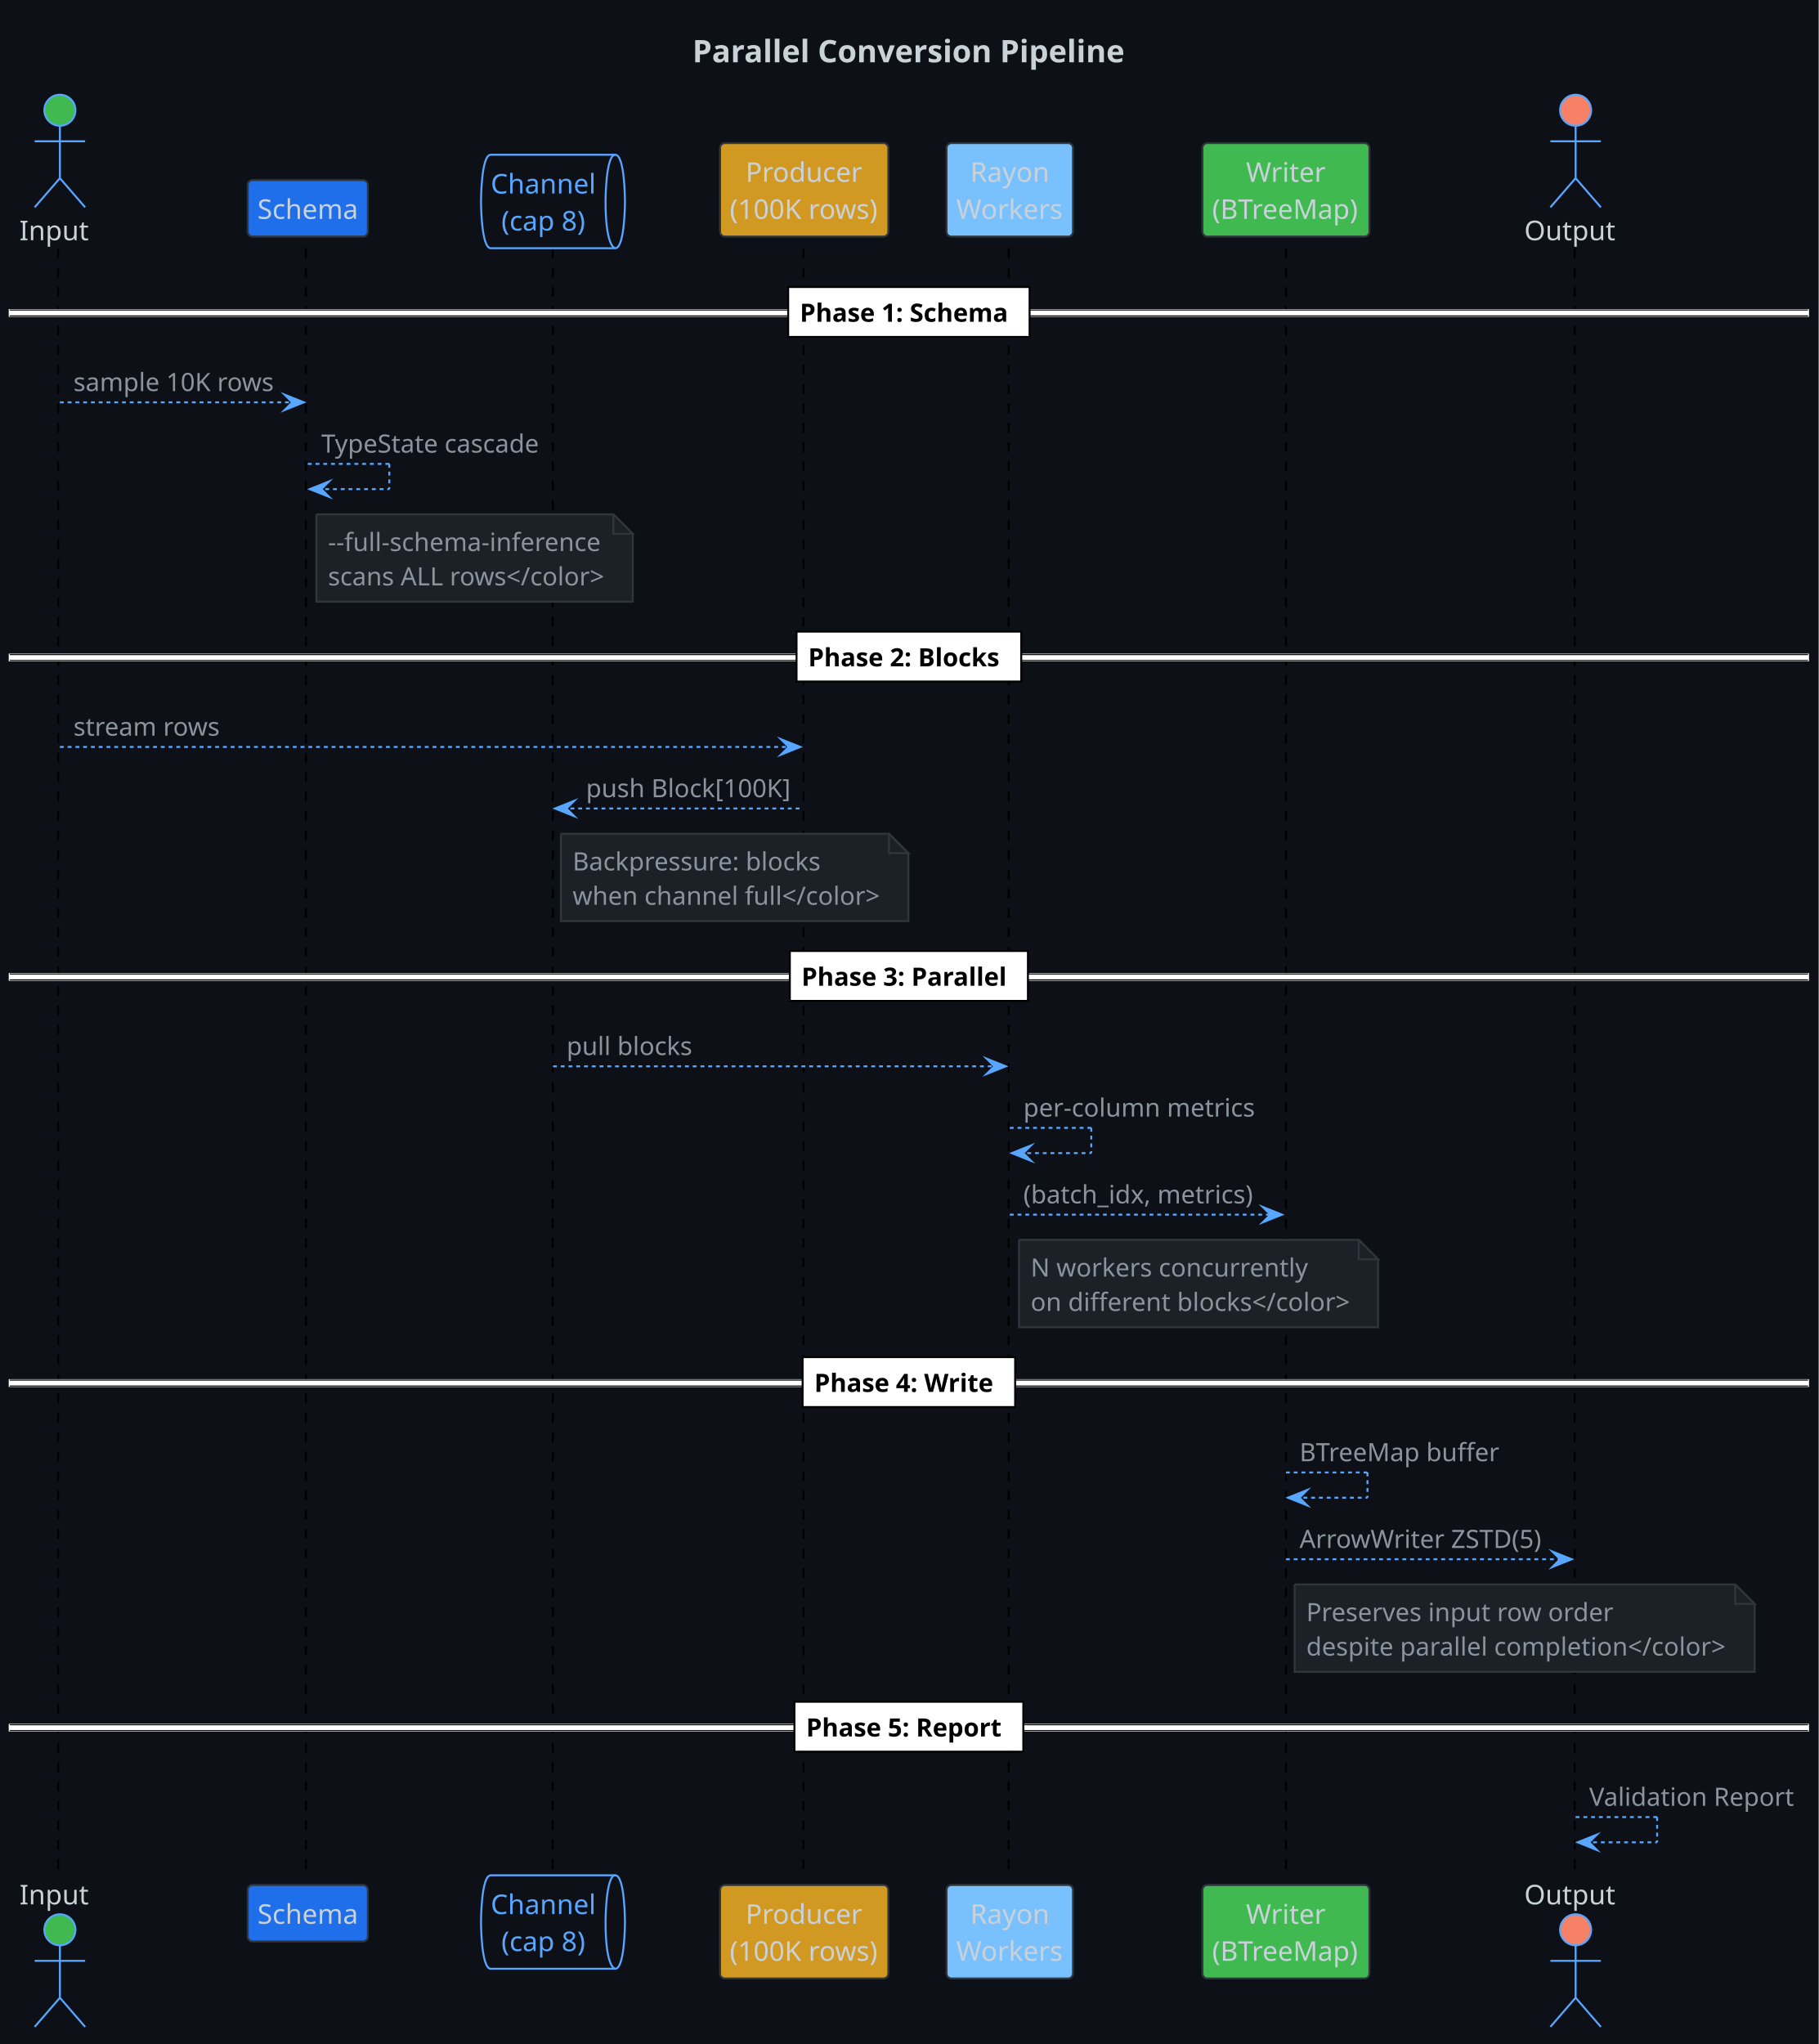
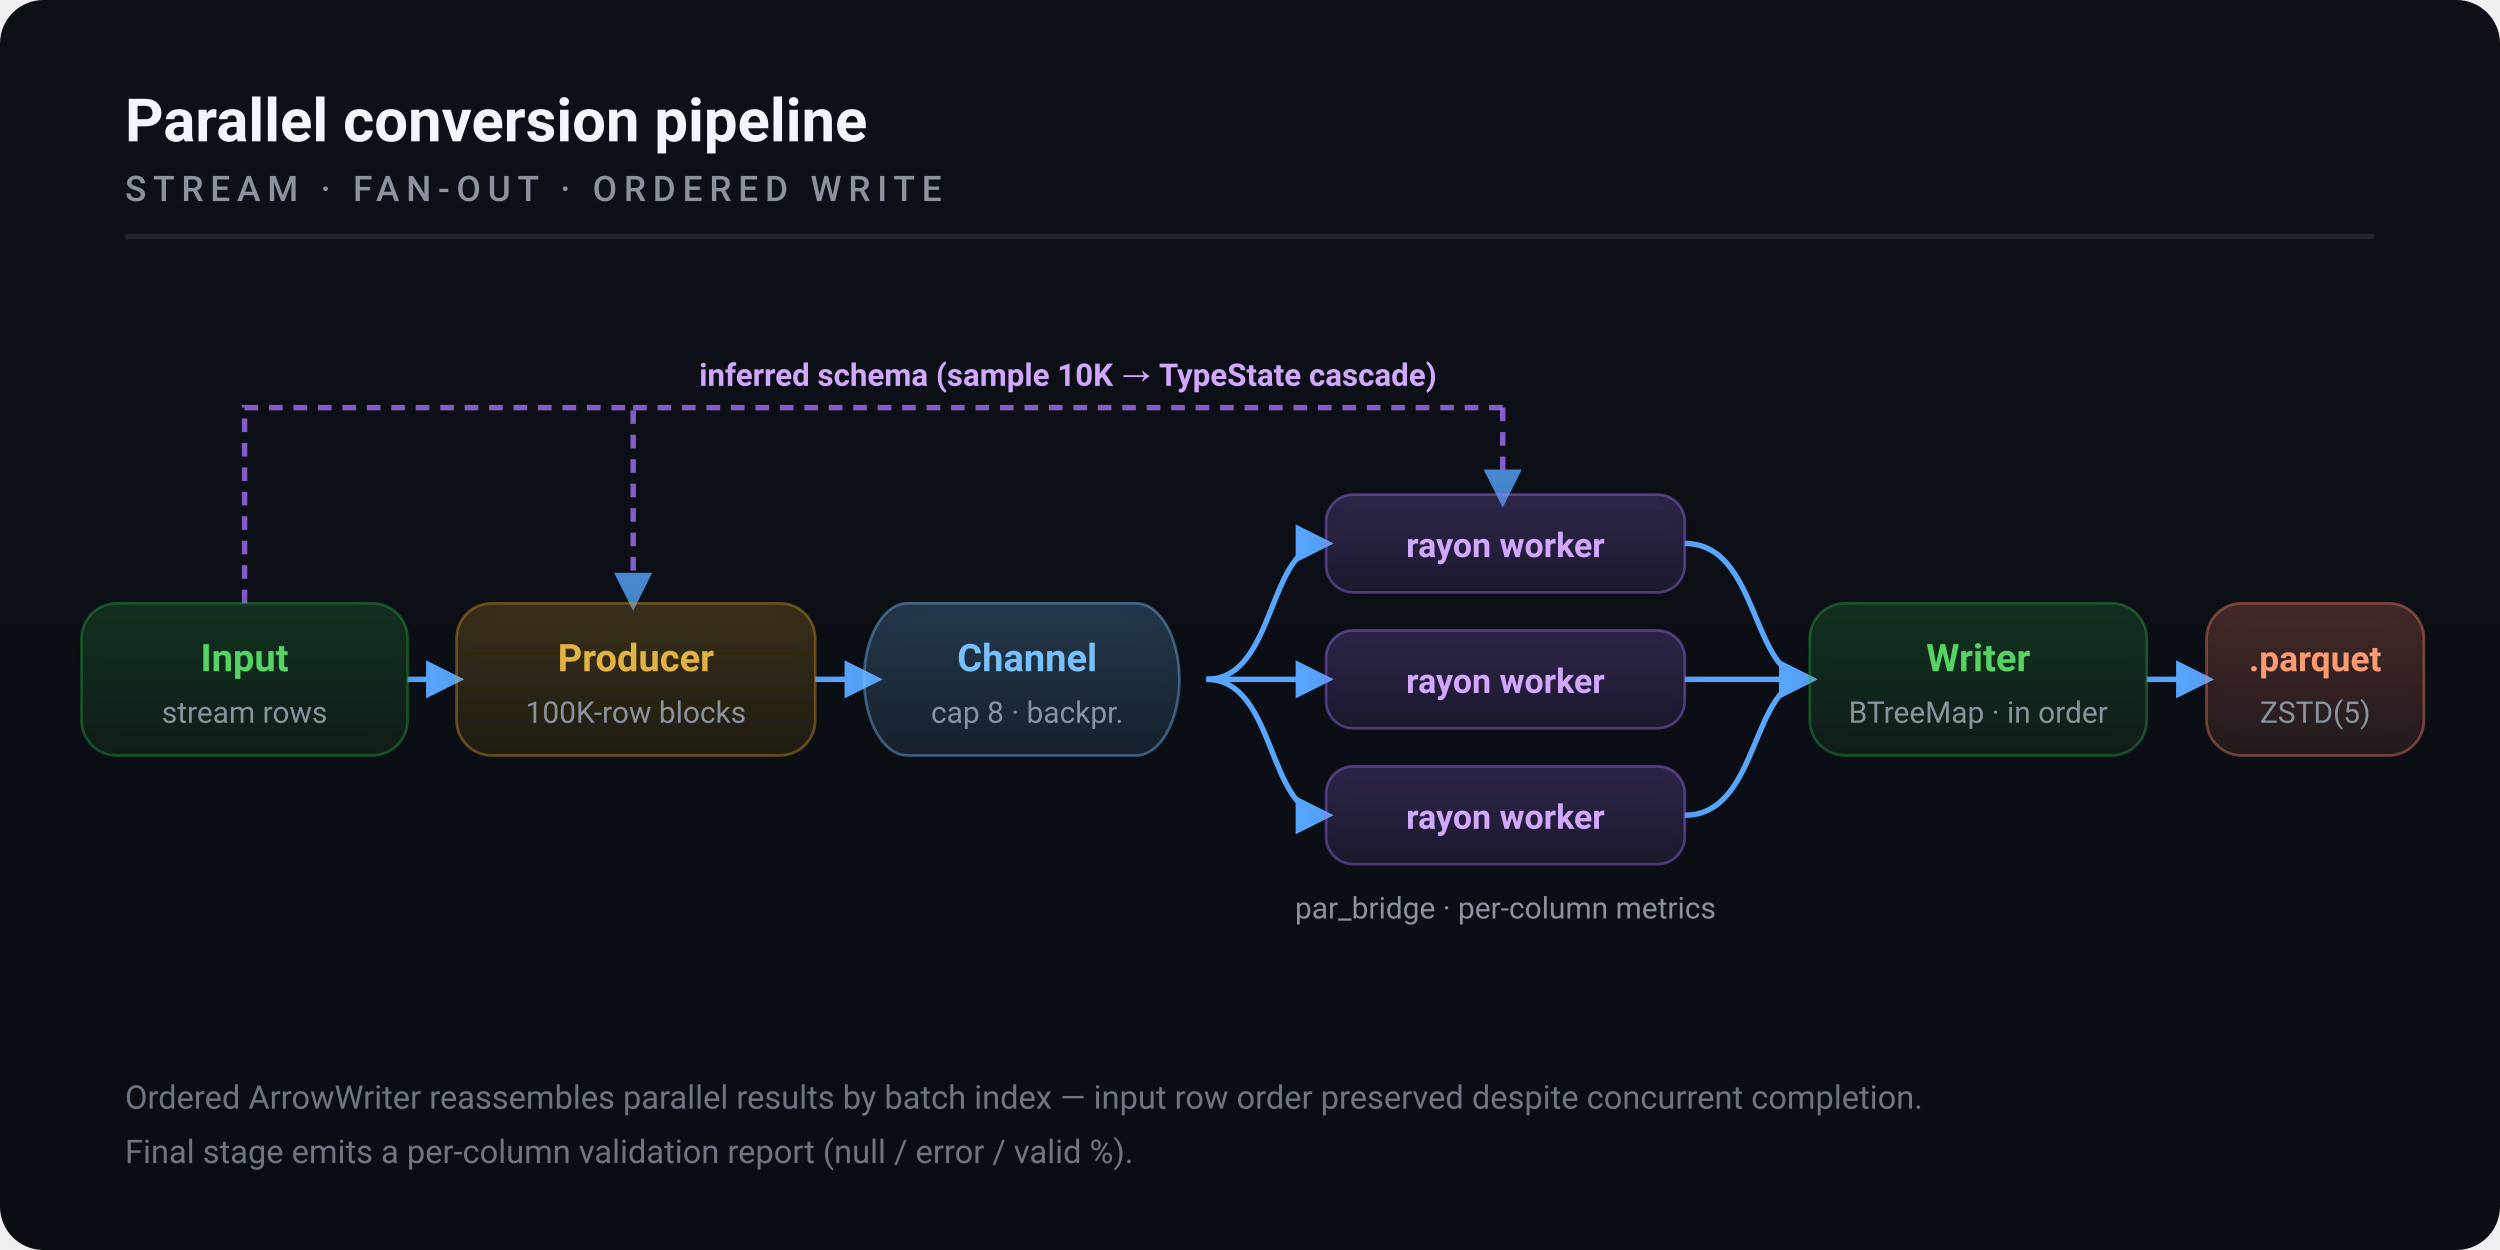
- <svg xmlns="http://www.w3.org/2000/svg" contentStyleType="text/css" data-diagram-type="SEQUENCE" height="1053px" preserveAspectRatio="none" style="width:937px;height:1053px;background:#0D1117;" version="1.1" viewBox="0 0 937 1053" width="937px" zoomAndPan="magnify">
-   <defs />
-   <g>
-     <rect fill="#0D1117" height="1053" style="stroke:none;stroke-width:1;" width="937" x="0" y="0" />
-     <g class="title" data-source-line="27">
-       <text fill="#C9D1D9" font-family="Verdana" font-size="16" font-weight="700" lengthAdjust="spacing" textLength="222.048" x="356.741" y="32.104">Parallel Conversion Pipeline</text>
+ <svg xmlns="http://www.w3.org/2000/svg" viewBox="0 0 920 460" font-family="ui-sans-serif,-apple-system,'Segoe UI',Roboto,Helvetica,Arial,sans-serif">
+   <defs>
+     <linearGradient id="bg" x1="0" y1="0" x2="0" y2="1">
+       <stop offset="0" stop-color="#0d1117" />
+       <stop offset="1" stop-color="#0a0e14" />
+     </linearGradient>
+     <linearGradient id="nInput" x1="0" y1="0" x2="0" y2="1">
+       <stop offset="0" stop-color="#2ea04333" />
+       <stop offset="1" stop-color="#2ea04314" />
+     </linearGradient>
+     <linearGradient id="nSchema" x1="0" y1="0" x2="0" y2="1">
+       <stop offset="0" stop-color="#1f6feb33" />
+       <stop offset="1" stop-color="#1f6feb14" />
+     </linearGradient>
+     <linearGradient id="nProd" x1="0" y1="0" x2="0" y2="1">
+       <stop offset="0" stop-color="#d2992233" />
+       <stop offset="1" stop-color="#d2992214" />
+     </linearGradient>
+     <linearGradient id="nChan" x1="0" y1="0" x2="0" y2="1">
+       <stop offset="0" stop-color="#79c0ff33" />
+       <stop offset="1" stop-color="#79c0ff14" />
+     </linearGradient>
+     <linearGradient id="nWork" x1="0" y1="0" x2="0" y2="1">
+       <stop offset="0" stop-color="#a371f733" />
+       <stop offset="1" stop-color="#a371f714" />
+     </linearGradient>
+     <linearGradient id="nWrite" x1="0" y1="0" x2="0" y2="1">
+       <stop offset="0" stop-color="#2ea04333" />
+       <stop offset="1" stop-color="#2ea04314" />
+     </linearGradient>
+     <linearGradient id="nOut" x1="0" y1="0" x2="0" y2="1">
+       <stop offset="0" stop-color="#f7816633" />
+       <stop offset="1" stop-color="#f7816614" />
+     </linearGradient>
+     <filter id="soft" x="-40%" y="-40%" width="180%" height="180%">
+       <feDropShadow dx="0" dy="2" stdDeviation="5" flood-color="#000000" flood-opacity="0.5" />
+     </filter>
+     <marker id="ar" viewBox="0 0 10 10" refX="8" refY="5" markerWidth="7" markerHeight="7" orient="auto-start-reverse">
+       <path d="M0 0 L10 5 L0 10 z" fill="#58a6ff" />
+     </marker>
+   </defs>
+   <rect width="920" height="460" rx="16" fill="url(#bg)" />
+   <text x="46" y="52" fill="#f0f6fc" font-size="22" font-weight="700">Parallel conversion pipeline</text>
+   <text x="46" y="74" fill="#8b949e" font-size="13" font-weight="500" letter-spacing="2.5">STREAM · FAN-OUT · ORDERED WRITE</text>
+   <rect x="46" y="86" width="828" height="2" rx="1" fill="#21262d" />
+   <g stroke="#58a6ff" stroke-width="2" fill="none" marker-end="url(#ar)">
+     <path d="M150 250 L168 250" />
+     <path d="M300 250 L322 250" />
+     <path d="M444 250 C470 250 466 200 488 200" />
+     <path d="M444 250 L488 250" />
+     <path d="M444 250 C470 250 466 300 488 300" />
+     <path d="M620 200 C648 200 644 250 666 250" />
+     <path d="M620 250 L666 250" />
+     <path d="M620 300 C648 300 644 250 666 250" />
+     <path d="M790 250 L812 250" />
+   </g>
+   <g stroke="#a371f7" stroke-width="2" fill="none" stroke-dasharray="5 4" marker-end="url(#ar)" opacity="0.8">
+     <path d="M90 222 L90 150 L233 150 L233 222" />
+     <path d="M553 150 L553 184" />
+   </g>
+   <path d="M233 150 L553 150" stroke="#a371f7" stroke-width="2" stroke-dasharray="5 4" fill="none" opacity="0.8" />
+   <text x="393" y="142" text-anchor="middle" fill="#d2a8ff" font-size="11.5" font-weight="600">inferred schema (sample 10K → TypeState cascade)</text>
+   <g filter="url(#soft)">
+     <rect x="30" y="222" width="120" height="56" rx="13" fill="url(#nInput)" stroke="#2ea04366" />
+   </g>
+   <text x="90" y="247" text-anchor="middle" fill="#56d364" font-size="14" font-weight="700">Input</text>
+   <text x="90" y="266" text-anchor="middle" fill="#8b949e" font-size="11">stream rows</text>
+   <g filter="url(#soft)">
+     <rect x="168" y="222" width="132" height="56" rx="13" fill="url(#nProd)" stroke="#d2992266" />
+   </g>
+   <text x="234" y="247" text-anchor="middle" fill="#e3b341" font-size="14" font-weight="700">Producer</text>
+   <text x="234" y="266" text-anchor="middle" fill="#8b949e" font-size="11">100K-row blocks</text>
+   <g filter="url(#soft)">
+     <path d="M334 222 h84 a16 28 0 0 1 0 56 h-84 a16 28 0 0 1 0 -56 z" fill="url(#nChan)" stroke="#79c0ff66" />
+   </g>
+   <text x="378" y="247" text-anchor="middle" fill="#79c0ff" font-size="14" font-weight="700">Channel</text>
+   <text x="378" y="266" text-anchor="middle" fill="#8b949e" font-size="11">cap 8 · backpr.</text>
+   <g font-size="12.5" font-weight="600" text-anchor="middle">
+     <g filter="url(#soft)">
+       <rect x="488" y="182" width="132" height="36" rx="10" fill="url(#nWork)" stroke="#a371f766" />
    </g>
-     <g class="participant-lifeline" data-entity-uid="part1" data-qualified-name="Input" data-source-line="29" id="part1-lifeline">
-       <g>
-         <rect fill="#000000" fill-opacity="0" height="839.238" width="8" x="26.857" y="127.86" />
-         <line style="stroke:#000000;stroke-width:1;stroke-dasharray:5,5;" x1="30" x2="30" y1="127.86" y2="967.098" />
-       </g>
+     <text x="554" y="205" fill="#d2a8ff">rayon worker</text>
+     <g filter="url(#soft)">
+       <rect x="488" y="232" width="132" height="36" rx="10" fill="url(#nWork)" stroke="#a371f766" />
    </g>
-     <g class="participant-lifeline" data-entity-uid="part2" data-qualified-name="schema" data-source-line="30" id="part2-lifeline">
-       <g>
-         <rect fill="#000000" fill-opacity="0" height="839.238" width="8" x="154.571" y="127.86" />
-         <line style="stroke:#000000;stroke-width:1;stroke-dasharray:5,5;" x1="157.622" x2="157.622" y1="127.86" y2="967.098" />
-       </g>
+     <text x="554" y="255" fill="#d2a8ff">rayon worker</text>
+     <g filter="url(#soft)">
+       <rect x="488" y="282" width="132" height="36" rx="10" fill="url(#nWork)" stroke="#a371f766" />
    </g>
-     <g class="participant-lifeline" data-entity-uid="part3" data-qualified-name="channel" data-source-line="31" id="part3-lifeline">
-       <g>
-         <rect fill="#000000" fill-opacity="0" height="839.238" width="8" x="280.904" y="127.86" />
-         <line style="stroke:#000000;stroke-width:1;stroke-dasharray:5,5;" x1="284.821" x2="284.821" y1="127.86" y2="967.098" />
-       </g>
-     </g>
-     <g class="participant-lifeline" data-entity-uid="part4" data-qualified-name="producer" data-source-line="32" id="part4-lifeline">
-       <g>
-         <rect fill="#000000" fill-opacity="0" height="839.238" width="8" x="410.334" y="127.86" />
-         <line style="stroke:#000000;stroke-width:1;stroke-dasharray:5,5;" x1="413.988" x2="413.988" y1="127.86" y2="967.098" />
-       </g>
-     </g>
-     <g class="participant-lifeline" data-entity-uid="part5" data-qualified-name="workers" data-source-line="33" id="part5-lifeline">
-       <g>
-         <rect fill="#000000" fill-opacity="0" height="839.238" width="8" x="516.246" y="127.86" />
-         <line style="stroke:#000000;stroke-width:1;stroke-dasharray:5,5;" x1="519.68" x2="519.68" y1="127.86" y2="967.098" />
-       </g>
-     </g>
-     <g class="participant-lifeline" data-entity-uid="part6" data-qualified-name="writer" data-source-line="34" id="part6-lifeline">
-       <g>
-         <rect fill="#000000" fill-opacity="0" height="839.238" width="8" x="658.533" y="127.86" />
-         <line style="stroke:#000000;stroke-width:1;stroke-dasharray:5,5;" x1="662.523" x2="662.523" y1="127.86" y2="967.098" />
-       </g>
-     </g>
-     <g class="participant-lifeline" data-entity-uid="part7" data-qualified-name="Output" data-source-line="35" id="part7-lifeline">
-       <g>
-         <rect fill="#000000" fill-opacity="0" height="839.238" width="8" x="807.775" y="127.86" />
-         <line style="stroke:#000000;stroke-width:1;stroke-dasharray:5,5;" x1="811.297" x2="811.297" y1="127.86" y2="967.098" />
-       </g>
-     </g>
-     <g class="participant participant-head" data-entity-uid="part1" data-qualified-name="Input" data-source-line="29" id="part1-head">
-       <text fill="#C9D1D9" font-family="Verdana" font-size="14" lengthAdjust="spacing" textLength="35.714" x="10" y="123.758">Input</text>
-       <ellipse cx="30.857" cy="56.792" fill="#3FB950" rx="8" ry="8" style="stroke:#58A6FF;stroke-width:1;" />
-       <path d="M30.857,64.792 L30.857,91.792 M17.857,72.792 L43.857,72.792 M30.857,91.792 L17.857,106.792 M30.857,91.792 L43.857,106.792" fill="none" style="stroke:#58A6FF;stroke-width:1;" />
-     </g>
-     <g class="participant participant-tail" data-entity-uid="part1" data-qualified-name="Input" data-source-line="29" id="part1-tail">
-       <text fill="#C9D1D9" font-family="Verdana" font-size="14" lengthAdjust="spacing" textLength="35.714" x="10" y="981.064">Input</text>
-       <ellipse cx="30.857" cy="994.166" fill="#3FB950" rx="8" ry="8" style="stroke:#58A6FF;stroke-width:1;" />
-       <path d="M30.857,1002.166 L30.857,1029.166 M17.857,1010.166 L43.857,1010.166 M30.857,1029.166 L17.857,1044.166 M30.857,1029.166 L43.857,1044.166" fill="none" style="stroke:#58A6FF;stroke-width:1;" />
-     </g>
-     <g class="participant participant-head" data-entity-uid="part2" data-qualified-name="schema" data-source-line="30" id="part2-head">
-       <rect fill="#1F6FEB" height="29.068" rx="2.5" ry="2.5" style="stroke:#30363D;stroke-width:1;" width="61.898" x="127.622" y="92.792" />
-       <text fill="#C9D1D9" font-family="Verdana" font-size="14" lengthAdjust="spacing" textLength="51.898" x="132.622" y="112.758">Schema</text>
-     </g>
-     <g class="participant participant-tail" data-entity-uid="part2" data-qualified-name="schema" data-source-line="30" id="part2-tail">
-       <rect fill="#1F6FEB" height="29.068" rx="2.5" ry="2.5" style="stroke:#30363D;stroke-width:1;" width="61.898" x="127.622" y="971.098" />
-       <text fill="#C9D1D9" font-family="Verdana" font-size="14" lengthAdjust="spacing" textLength="51.898" x="132.622" y="991.064">Schema</text>
-     </g>
-     <g class="participant participant-head" data-entity-uid="part3" data-qualified-name="channel" data-source-line="31" id="part3-head">
-       <path d="M252.821,79.724 L316.987,79.724 C321.987,79.724 321.987,103.792 321.987,103.792 C321.987,103.792 321.987,127.86 316.987,127.86 L252.821,127.86 C247.821,127.86 247.821,103.792 247.821,103.792 C247.821,103.792 247.821,79.724 252.821,79.724" fill="#0D1117" style="stroke:#58A6FF;stroke-width:1;" />
-       <path d="M316.987,79.724 C311.987,79.724 311.987,103.792 311.987,103.792 C311.987,127.86 316.987,127.86 316.987,127.86" fill="none" style="stroke:#58A6FF;stroke-width:1;" />
-       <text fill="#58A6FF" font-family="Verdana" font-size="14" lengthAdjust="spacing" textLength="54.166" x="252.821" y="99.69">Channel</text>
-       <text fill="#58A6FF" font-family="Verdana" font-size="14" lengthAdjust="spacing" textLength="43.232" x="258.288" y="118.758">(cap 8)</text>
-     </g>
-     <g class="participant participant-tail" data-entity-uid="part3" data-qualified-name="channel" data-source-line="31" id="part3-tail">
-       <path d="M252.821,966.098 L316.987,966.098 C321.987,966.098 321.987,990.166 321.987,990.166 C321.987,990.166 321.987,1014.234 316.987,1014.234 L252.821,1014.234 C247.821,1014.234 247.821,990.166 247.821,990.166 C247.821,990.166 247.821,966.098 252.821,966.098" fill="#0D1117" style="stroke:#58A6FF;stroke-width:1;" />
-       <path d="M316.987,966.098 C311.987,966.098 311.987,990.166 311.987,990.166 C311.987,1014.234 316.987,1014.234 316.987,1014.234" fill="none" style="stroke:#58A6FF;stroke-width:1;" />
-       <text fill="#58A6FF" font-family="Verdana" font-size="14" lengthAdjust="spacing" textLength="54.166" x="252.821" y="986.064">Channel</text>
-       <text fill="#58A6FF" font-family="Verdana" font-size="14" lengthAdjust="spacing" textLength="43.232" x="258.288" y="1005.132">(cap 8)</text>
-     </g>
-     <g class="participant participant-head" data-entity-uid="part4" data-qualified-name="producer" data-source-line="32" id="part4-head">
-       <rect fill="#D29922" height="48.136" rx="2.5" ry="2.5" style="stroke:#30363D;stroke-width:1;" width="86.692" x="370.988" y="73.724" />
-       <text fill="#C9D1D9" font-family="Verdana" font-size="14" lengthAdjust="spacing" textLength="60.382" x="384.143" y="93.69">Producer</text>
-       <text fill="#C9D1D9" font-family="Verdana" font-size="14" lengthAdjust="spacing" textLength="76.692" x="375.988" y="112.758">(100K rows)</text>
-     </g>
-     <g class="participant participant-tail" data-entity-uid="part4" data-qualified-name="producer" data-source-line="32" id="part4-tail">
-       <rect fill="#D29922" height="48.136" rx="2.5" ry="2.5" style="stroke:#30363D;stroke-width:1;" width="86.692" x="370.988" y="971.098" />
-       <text fill="#C9D1D9" font-family="Verdana" font-size="14" lengthAdjust="spacing" textLength="60.382" x="384.143" y="991.064">Producer</text>
-       <text fill="#C9D1D9" font-family="Verdana" font-size="14" lengthAdjust="spacing" textLength="76.692" x="375.988" y="1010.132">(100K rows)</text>
-     </g>
-     <g class="participant participant-head" data-entity-uid="part5" data-qualified-name="workers" data-source-line="33" id="part5-head">
-       <rect fill="#79C0FF" height="48.136" rx="2.5" ry="2.5" style="stroke:#30363D;stroke-width:1;" width="65.132" x="487.68" y="73.724" />
-       <text fill="#C9D1D9" font-family="Verdana" font-size="14" lengthAdjust="spacing" textLength="40.824" x="499.834" y="93.69">Rayon</text>
-       <text fill="#C9D1D9" font-family="Verdana" font-size="14" lengthAdjust="spacing" textLength="55.132" x="492.68" y="112.758">Workers</text>
-     </g>
-     <g class="participant participant-tail" data-entity-uid="part5" data-qualified-name="workers" data-source-line="33" id="part5-tail">
-       <rect fill="#79C0FF" height="48.136" rx="2.5" ry="2.5" style="stroke:#30363D;stroke-width:1;" width="65.132" x="487.68" y="971.098" />
-       <text fill="#C9D1D9" font-family="Verdana" font-size="14" lengthAdjust="spacing" textLength="40.824" x="499.834" y="991.064">Rayon</text>
-       <text fill="#C9D1D9" font-family="Verdana" font-size="14" lengthAdjust="spacing" textLength="55.132" x="492.68" y="1010.132">Workers</text>
-     </g>
-     <g class="participant participant-head" data-entity-uid="part6" data-qualified-name="writer" data-source-line="34" id="part6-head">
-       <rect fill="#3FB950" height="48.136" rx="2.5" ry="2.5" style="stroke:#30363D;stroke-width:1;" width="86.02" x="619.523" y="73.724" />
-       <text fill="#C9D1D9" font-family="Verdana" font-size="14" lengthAdjust="spacing" textLength="41.146" x="641.96" y="93.69">Writer</text>
-       <text fill="#C9D1D9" font-family="Verdana" font-size="14" lengthAdjust="spacing" textLength="76.02" x="624.523" y="112.758">(BTreeMap)</text>
-     </g>
-     <g class="participant participant-tail" data-entity-uid="part6" data-qualified-name="writer" data-source-line="34" id="part6-tail">
-       <rect fill="#3FB950" height="48.136" rx="2.5" ry="2.5" style="stroke:#30363D;stroke-width:1;" width="86.02" x="619.523" y="971.098" />
-       <text fill="#C9D1D9" font-family="Verdana" font-size="14" lengthAdjust="spacing" textLength="41.146" x="641.96" y="991.064">Writer</text>
-       <text fill="#C9D1D9" font-family="Verdana" font-size="14" lengthAdjust="spacing" textLength="76.02" x="624.523" y="1010.132">(BTreeMap)</text>
-     </g>
-     <g class="participant participant-head" data-entity-uid="part7" data-qualified-name="Output" data-source-line="35" id="part7-head">
-       <text fill="#C9D1D9" font-family="Verdana" font-size="14" lengthAdjust="spacing" textLength="46.956" x="785.297" y="123.758">Output</text>
-       <ellipse cx="811.775" cy="56.792" fill="#F78166" rx="8" ry="8" style="stroke:#58A6FF;stroke-width:1;" />
-       <path d="M811.775,64.792 L811.775,91.792 M798.775,72.792 L824.775,72.792 M811.775,91.792 L798.775,106.792 M811.775,91.792 L824.775,106.792" fill="none" style="stroke:#58A6FF;stroke-width:1;" />
-     </g>
-     <g class="participant participant-tail" data-entity-uid="part7" data-qualified-name="Output" data-source-line="35" id="part7-tail">
-       <text fill="#C9D1D9" font-family="Verdana" font-size="14" lengthAdjust="spacing" textLength="46.956" x="785.297" y="981.064">Output</text>
-       <ellipse cx="811.775" cy="994.166" fill="#F78166" rx="8" ry="8" style="stroke:#58A6FF;stroke-width:1;" />
-       <path d="M811.775,1002.166 L811.775,1029.166 M798.775,1010.166 L824.775,1010.166 M811.775,1029.166 L798.775,1044.166 M811.775,1029.166 L824.775,1044.166" fill="none" style="stroke:#58A6FF;stroke-width:1;" />
-     </g>
-     <rect fill="#FFFFFF" height="3" style="stroke:#FFFFFF;stroke-width:1;" width="926.53" x="5" y="159.713" />
-     <line style="stroke:#000000;stroke-width:0.5;" x1="5" x2="931.53" y1="159.713" y2="159.713" />
-     <line style="stroke:#000000;stroke-width:0.5;" x1="5" x2="931.53" y1="162.713" y2="162.713" />
-     <rect fill="#FFFFFF" height="25.706" style="stroke:#000000;stroke-width:1;" width="124.37" x="406.08" y="147.86" />
-     <text fill="#000000" font-family="Verdana" font-size="13" font-weight="700" lengthAdjust="spacing" textLength="106.99" x="412.08" y="165.757">Phase 1: Schema</text>
-     <g class="message" data-entity-1="part1" data-entity-2="part2" data-source-line="38" id="msg1">
-       <polygon fill="#58A6FF" points="146.571,203.272,156.571,207.272,146.571,211.272,150.571,207.272" style="stroke:#58A6FF;stroke-width:1;stroke-linejoin:miter;stroke-miterlimit:10;" />
-       <line style="stroke:#58A6FF;stroke-width:1;stroke-dasharray:2,2;" x1="30.857" x2="152.571" y1="207.272" y2="207.272" />
-       <text fill="#8B949E" font-family="Verdana" font-size="13" lengthAdjust="spacing" textLength="103.714" x="37.857" y="201.463">sample 10K rows</text>
-     </g>
-     <g class="message" data-entity-1="part2" data-entity-2="part2" data-source-line="39" id="msg2">
-       <line style="stroke:#58A6FF;stroke-width:1;stroke-dasharray:2,2;" x1="158.571" x2="200.571" y1="238.978" y2="238.978" />
-       <line style="stroke:#58A6FF;stroke-width:1;stroke-dasharray:2,2;" x1="200.571" x2="200.571" y1="238.978" y2="251.978" />
-       <line style="stroke:#58A6FF;stroke-width:1;stroke-dasharray:2,2;" x1="159.571" x2="200.571" y1="251.978" y2="251.978" />
-       <polygon fill="#58A6FF" points="169.571,247.978,159.571,251.978,169.571,255.978,165.571,251.978" style="stroke:#58A6FF;stroke-width:1;stroke-linejoin:miter;stroke-miterlimit:10;" />
-       <text fill="#8B949E" font-family="Verdana" font-size="13" lengthAdjust="spacing" textLength="112.333" x="165.571" y="233.169">TypeState cascade</text>
-     </g>
-     <path d="M163,264.978 L163,309.978 L326,309.978 L326,274.978 L316,264.978 L163,264.978" fill="#1C2128" style="stroke:#30363D;stroke-width:1;" />
-     <path d="M316,264.978 L316,274.978 L326,274.978 L316,264.978" fill="#1C2128" style="stroke:#30363D;stroke-width:1;" />
-     <text fill="#8B949E" font-family="Verdana" font-size="13" lengthAdjust="spacing" textLength="140.738" x="169" y="283.875">--full-schema-inference</text>
-     <text fill="#8B949E" font-family="Verdana" font-size="13" lengthAdjust="spacing" textLength="142.792" x="169" y="301.581">scans ALL rows&lt;/color&gt;</text>
-     <rect fill="#FFFFFF" height="3" style="stroke:#FFFFFF;stroke-width:1;" width="926.53" x="5" y="337.243" />
-     <line style="stroke:#000000;stroke-width:0.5;" x1="5" x2="931.53" y1="337.243" y2="337.243" />
-     <line style="stroke:#000000;stroke-width:0.5;" x1="5" x2="931.53" y1="340.243" y2="340.243" />
-     <rect fill="#FFFFFF" height="25.706" style="stroke:#000000;stroke-width:1;" width="115.764" x="410.383" y="325.39" />
-     <text fill="#000000" font-family="Verdana" font-size="13" font-weight="700" lengthAdjust="spacing" textLength="98.384" x="416.383" y="343.287">Phase 2: Blocks</text>
-     <g class="message" data-entity-1="part1" data-entity-2="part4" data-source-line="46" id="msg3">
-       <polygon fill="#58A6FF" points="402.334,380.802,412.334,384.802,402.334,388.802,406.334,384.802" style="stroke:#58A6FF;stroke-width:1;stroke-linejoin:miter;stroke-miterlimit:10;" />
-       <line style="stroke:#58A6FF;stroke-width:1;stroke-dasharray:2,2;" x1="30.857" x2="408.334" y1="384.802" y2="384.802" />
-       <text fill="#8B949E" font-family="Verdana" font-size="13" lengthAdjust="spacing" textLength="76.128" x="37.857" y="378.993">stream rows</text>
-     </g>
-     <g class="message" data-entity-1="part4" data-entity-2="part3" data-source-line="47" id="msg4">
-       <polygon fill="#58A6FF" points="295.904,412.508,285.904,416.508,295.904,420.508,291.904,416.508" style="stroke:#58A6FF;stroke-width:1;stroke-linejoin:miter;stroke-miterlimit:10;" />
-       <line style="stroke:#58A6FF;stroke-width:1;stroke-dasharray:2,2;" x1="289.904" x2="413.334" y1="416.508" y2="416.508" />
-       <text fill="#8B949E" font-family="Verdana" font-size="13" lengthAdjust="spacing" textLength="105.43" x="301.904" y="410.699">push Block[100K]</text>
-     </g>
-     <path d="M289,429.508 L289,474.508 L468,474.508 L468,439.508 L458,429.508 L289,429.508" fill="#1C2128" style="stroke:#30363D;stroke-width:1;" />
-     <path d="M458,429.508 L458,439.508 L468,439.508 L458,429.508" fill="#1C2128" style="stroke:#30363D;stroke-width:1;" />
-     <text fill="#8B949E" font-family="Verdana" font-size="13" lengthAdjust="spacing" textLength="128.297" x="295" y="448.405">Backpressure: blocks</text>
-     <text fill="#8B949E" font-family="Verdana" font-size="13" lengthAdjust="spacing" textLength="158.314" x="295" y="466.111">when channel full&lt;/color&gt;</text>
-     <rect fill="#FFFFFF" height="3" style="stroke:#FFFFFF;stroke-width:1;" width="926.53" x="5" y="501.773" />
-     <line style="stroke:#000000;stroke-width:0.5;" x1="5" x2="931.53" y1="501.773" y2="501.773" />
-     <line style="stroke:#000000;stroke-width:0.5;" x1="5" x2="931.53" y1="504.773" y2="504.773" />
-     <rect fill="#FFFFFF" height="25.706" style="stroke:#000000;stroke-width:1;" width="122.667" x="406.932" y="489.92" />
-     <text fill="#000000" font-family="Verdana" font-size="13" font-weight="700" lengthAdjust="spacing" textLength="105.287" x="412.932" y="507.817">Phase 3: Parallel</text>
-     <g class="message" data-entity-1="part3" data-entity-2="part5" data-source-line="54" id="msg5">
-       <polygon fill="#58A6FF" points="508.246,545.332,518.246,549.332,508.246,553.332,512.246,549.332" style="stroke:#58A6FF;stroke-width:1;stroke-linejoin:miter;stroke-miterlimit:10;" />
-       <line style="stroke:#58A6FF;stroke-width:1;stroke-dasharray:2,2;" x1="284.904" x2="514.246" y1="549.332" y2="549.332" />
-       <text fill="#8B949E" font-family="Verdana" font-size="13" lengthAdjust="spacing" textLength="64.74" x="291.904" y="543.523">pull blocks</text>
-     </g>
-     <g class="message" data-entity-1="part5" data-entity-2="part5" data-source-line="55" id="msg6">
-       <line style="stroke:#58A6FF;stroke-width:1;stroke-dasharray:2,2;" x1="520.246" x2="562.246" y1="581.038" y2="581.038" />
-       <line style="stroke:#58A6FF;stroke-width:1;stroke-dasharray:2,2;" x1="562.246" x2="562.246" y1="581.038" y2="594.038" />
-       <line style="stroke:#58A6FF;stroke-width:1;stroke-dasharray:2,2;" x1="521.246" x2="562.246" y1="594.038" y2="594.038" />
-       <polygon fill="#58A6FF" points="531.246,590.038,521.246,594.038,531.246,598.038,527.246,594.038" style="stroke:#58A6FF;stroke-width:1;stroke-linejoin:miter;stroke-miterlimit:10;" />
-       <text fill="#8B949E" font-family="Verdana" font-size="13" lengthAdjust="spacing" textLength="119.314" x="527.246" y="575.229">per-column metrics</text>
-     </g>
-     <g class="message" data-entity-1="part5" data-entity-2="part6" data-source-line="56" id="msg7">
-       <polygon fill="#58A6FF" points="650.533,621.744,660.533,625.744,650.533,629.744,654.533,625.744" style="stroke:#58A6FF;stroke-width:1;stroke-linejoin:miter;stroke-miterlimit:10;" />
-       <line style="stroke:#58A6FF;stroke-width:1;stroke-dasharray:2,2;" x1="520.246" x2="656.533" y1="625.744" y2="625.744" />
-       <text fill="#8B949E" font-family="Verdana" font-size="13" lengthAdjust="spacing" textLength="118.287" x="527.246" y="619.935">(batch_idx, metrics)</text>
-     </g>
-     <path d="M525,638.744 L525,683.744 L710,683.744 L710,648.744 L700,638.744 L525,638.744" fill="#1C2128" style="stroke:#30363D;stroke-width:1;" />
-     <path d="M700,638.744 L700,648.744 L710,648.744 L700,638.744" fill="#1C2128" style="stroke:#30363D;stroke-width:1;" />
-     <text fill="#8B949E" font-family="Verdana" font-size="13" lengthAdjust="spacing" textLength="143.156" x="531" y="657.641">N workers concurrently</text>
-     <text fill="#8B949E" font-family="Verdana" font-size="13" lengthAdjust="spacing" textLength="164.736" x="531" y="675.347">on different blocks&lt;/color&gt;</text>
-     <rect fill="#FFFFFF" height="3" style="stroke:#FFFFFF;stroke-width:1;" width="926.53" x="5" y="711.009" />
-     <line style="stroke:#000000;stroke-width:0.5;" x1="5" x2="931.53" y1="711.009" y2="711.009" />
-     <line style="stroke:#000000;stroke-width:0.5;" x1="5" x2="931.53" y1="714.009" y2="714.009" />
-     <rect fill="#FFFFFF" height="25.706" style="stroke:#000000;stroke-width:1;" width="109.498" x="413.516" y="699.156" />
-     <text fill="#000000" font-family="Verdana" font-size="13" font-weight="700" lengthAdjust="spacing" textLength="92.118" x="419.516" y="717.053">Phase 4: Write</text>
-     <g class="message" data-entity-1="part6" data-entity-2="part6" data-source-line="63" id="msg8">
-       <line style="stroke:#58A6FF;stroke-width:1;stroke-dasharray:2,2;" x1="662.533" x2="704.533" y1="758.568" y2="758.568" />
-       <line style="stroke:#58A6FF;stroke-width:1;stroke-dasharray:2,2;" x1="704.533" x2="704.533" y1="758.568" y2="771.568" />
-       <line style="stroke:#58A6FF;stroke-width:1;stroke-dasharray:2,2;" x1="663.533" x2="704.533" y1="771.568" y2="771.568" />
-       <polygon fill="#58A6FF" points="673.533,767.568,663.533,771.568,673.533,775.568,669.533,771.568" style="stroke:#58A6FF;stroke-width:1;stroke-linejoin:miter;stroke-miterlimit:10;" />
-       <text fill="#8B949E" font-family="Verdana" font-size="13" lengthAdjust="spacing" textLength="103.844" x="669.533" y="752.759">BTreeMap buffer</text>
-     </g>
-     <g class="message" data-entity-1="part6" data-entity-2="part7" data-source-line="64" id="msg9">
-       <polygon fill="#58A6FF" points="799.775,799.274,809.775,803.274,799.775,807.274,803.775,803.274" style="stroke:#58A6FF;stroke-width:1;stroke-linejoin:miter;stroke-miterlimit:10;" />
-       <line style="stroke:#58A6FF;stroke-width:1;stroke-dasharray:2,2;" x1="662.533" x2="805.775" y1="803.274" y2="803.274" />
-       <text fill="#8B949E" font-family="Verdana" font-size="13" lengthAdjust="spacing" textLength="125.242" x="669.533" y="797.465">ArrowWriter ZSTD(5)</text>
-     </g>
-     <path d="M667,816.274 L667,861.274 L904,861.274 L904,826.274 L894,816.274 L667,816.274" fill="#1C2128" style="stroke:#30363D;stroke-width:1;" />
-     <path d="M894,816.274 L894,826.274 L904,826.274 L894,816.274" fill="#1C2128" style="stroke:#30363D;stroke-width:1;" />
-     <text fill="#8B949E" font-family="Verdana" font-size="13" lengthAdjust="spacing" textLength="159.289" x="673" y="835.171">Preserves input row order</text>
-     <text fill="#8B949E" font-family="Verdana" font-size="13" lengthAdjust="spacing" textLength="216.32" x="673" y="852.877">despite parallel completion&lt;/color&gt;</text>
-     <rect fill="#FFFFFF" height="3" style="stroke:#FFFFFF;stroke-width:1;" width="926.53" x="5" y="888.539" />
-     <line style="stroke:#000000;stroke-width:0.5;" x1="5" x2="931.53" y1="888.539" y2="888.539" />
-     <line style="stroke:#000000;stroke-width:0.5;" x1="5" x2="931.53" y1="891.539" y2="891.539" />
-     <rect fill="#FFFFFF" height="25.706" style="stroke:#000000;stroke-width:1;" width="117.909" x="409.311" y="876.686" />
-     <text fill="#000000" font-family="Verdana" font-size="13" font-weight="700" lengthAdjust="spacing" textLength="100.529" x="415.311" y="894.583">Phase 5: Report</text>
-     <g class="message" data-entity-1="part7" data-entity-2="part7" data-source-line="71" id="msg10">
-       <line style="stroke:#58A6FF;stroke-width:1;stroke-dasharray:2,2;" x1="811.775" x2="853.775" y1="936.098" y2="936.098" />
-       <line style="stroke:#58A6FF;stroke-width:1;stroke-dasharray:2,2;" x1="853.775" x2="853.775" y1="936.098" y2="949.098" />
-       <line style="stroke:#58A6FF;stroke-width:1;stroke-dasharray:2,2;" x1="812.775" x2="853.775" y1="949.098" y2="949.098" />
-       <polygon fill="#58A6FF" points="822.775,945.098,812.775,949.098,822.775,953.098,818.775,949.098" style="stroke:#58A6FF;stroke-width:1;stroke-linejoin:miter;stroke-miterlimit:10;" />
-       <text fill="#8B949E" font-family="Verdana" font-size="13" lengthAdjust="spacing" textLength="105.755" x="818.775" y="930.289">Validation Report</text>
-     </g>
+     <text x="554" y="305" fill="#d2a8ff">rayon worker</text>
  </g>
+   <text x="554" y="338" text-anchor="middle" fill="#8b949e" font-size="11">par_bridge · per-column metrics</text>
+   <g filter="url(#soft)">
+     <rect x="666" y="222" width="124" height="56" rx="13" fill="url(#nWrite)" stroke="#2ea04366" />
+   </g>
+   <text x="728" y="247" text-anchor="middle" fill="#56d364" font-size="14" font-weight="700">Writer</text>
+   <text x="728" y="266" text-anchor="middle" fill="#8b949e" font-size="11">BTreeMap · in order</text>
+   <g filter="url(#soft)">
+     <rect x="812" y="222" width="80" height="56" rx="13" fill="url(#nOut)" stroke="#f7816666" />
+   </g>
+   <text x="852" y="247" text-anchor="middle" fill="#ff9b72" font-size="13" font-weight="700">.parquet</text>
+   <text x="852" y="266" text-anchor="middle" fill="#8b949e" font-size="11">ZSTD(5)</text>
+   <text x="46" y="408" fill="#6e7681" font-size="12">Ordered ArrowWriter reassembles parallel results by batch index — input row order preserved despite concurrent completion.</text>
+   <text x="46" y="428" fill="#6e7681" font-size="12">Final stage emits a per-column validation report (null / error / valid %).</text>
</svg>
